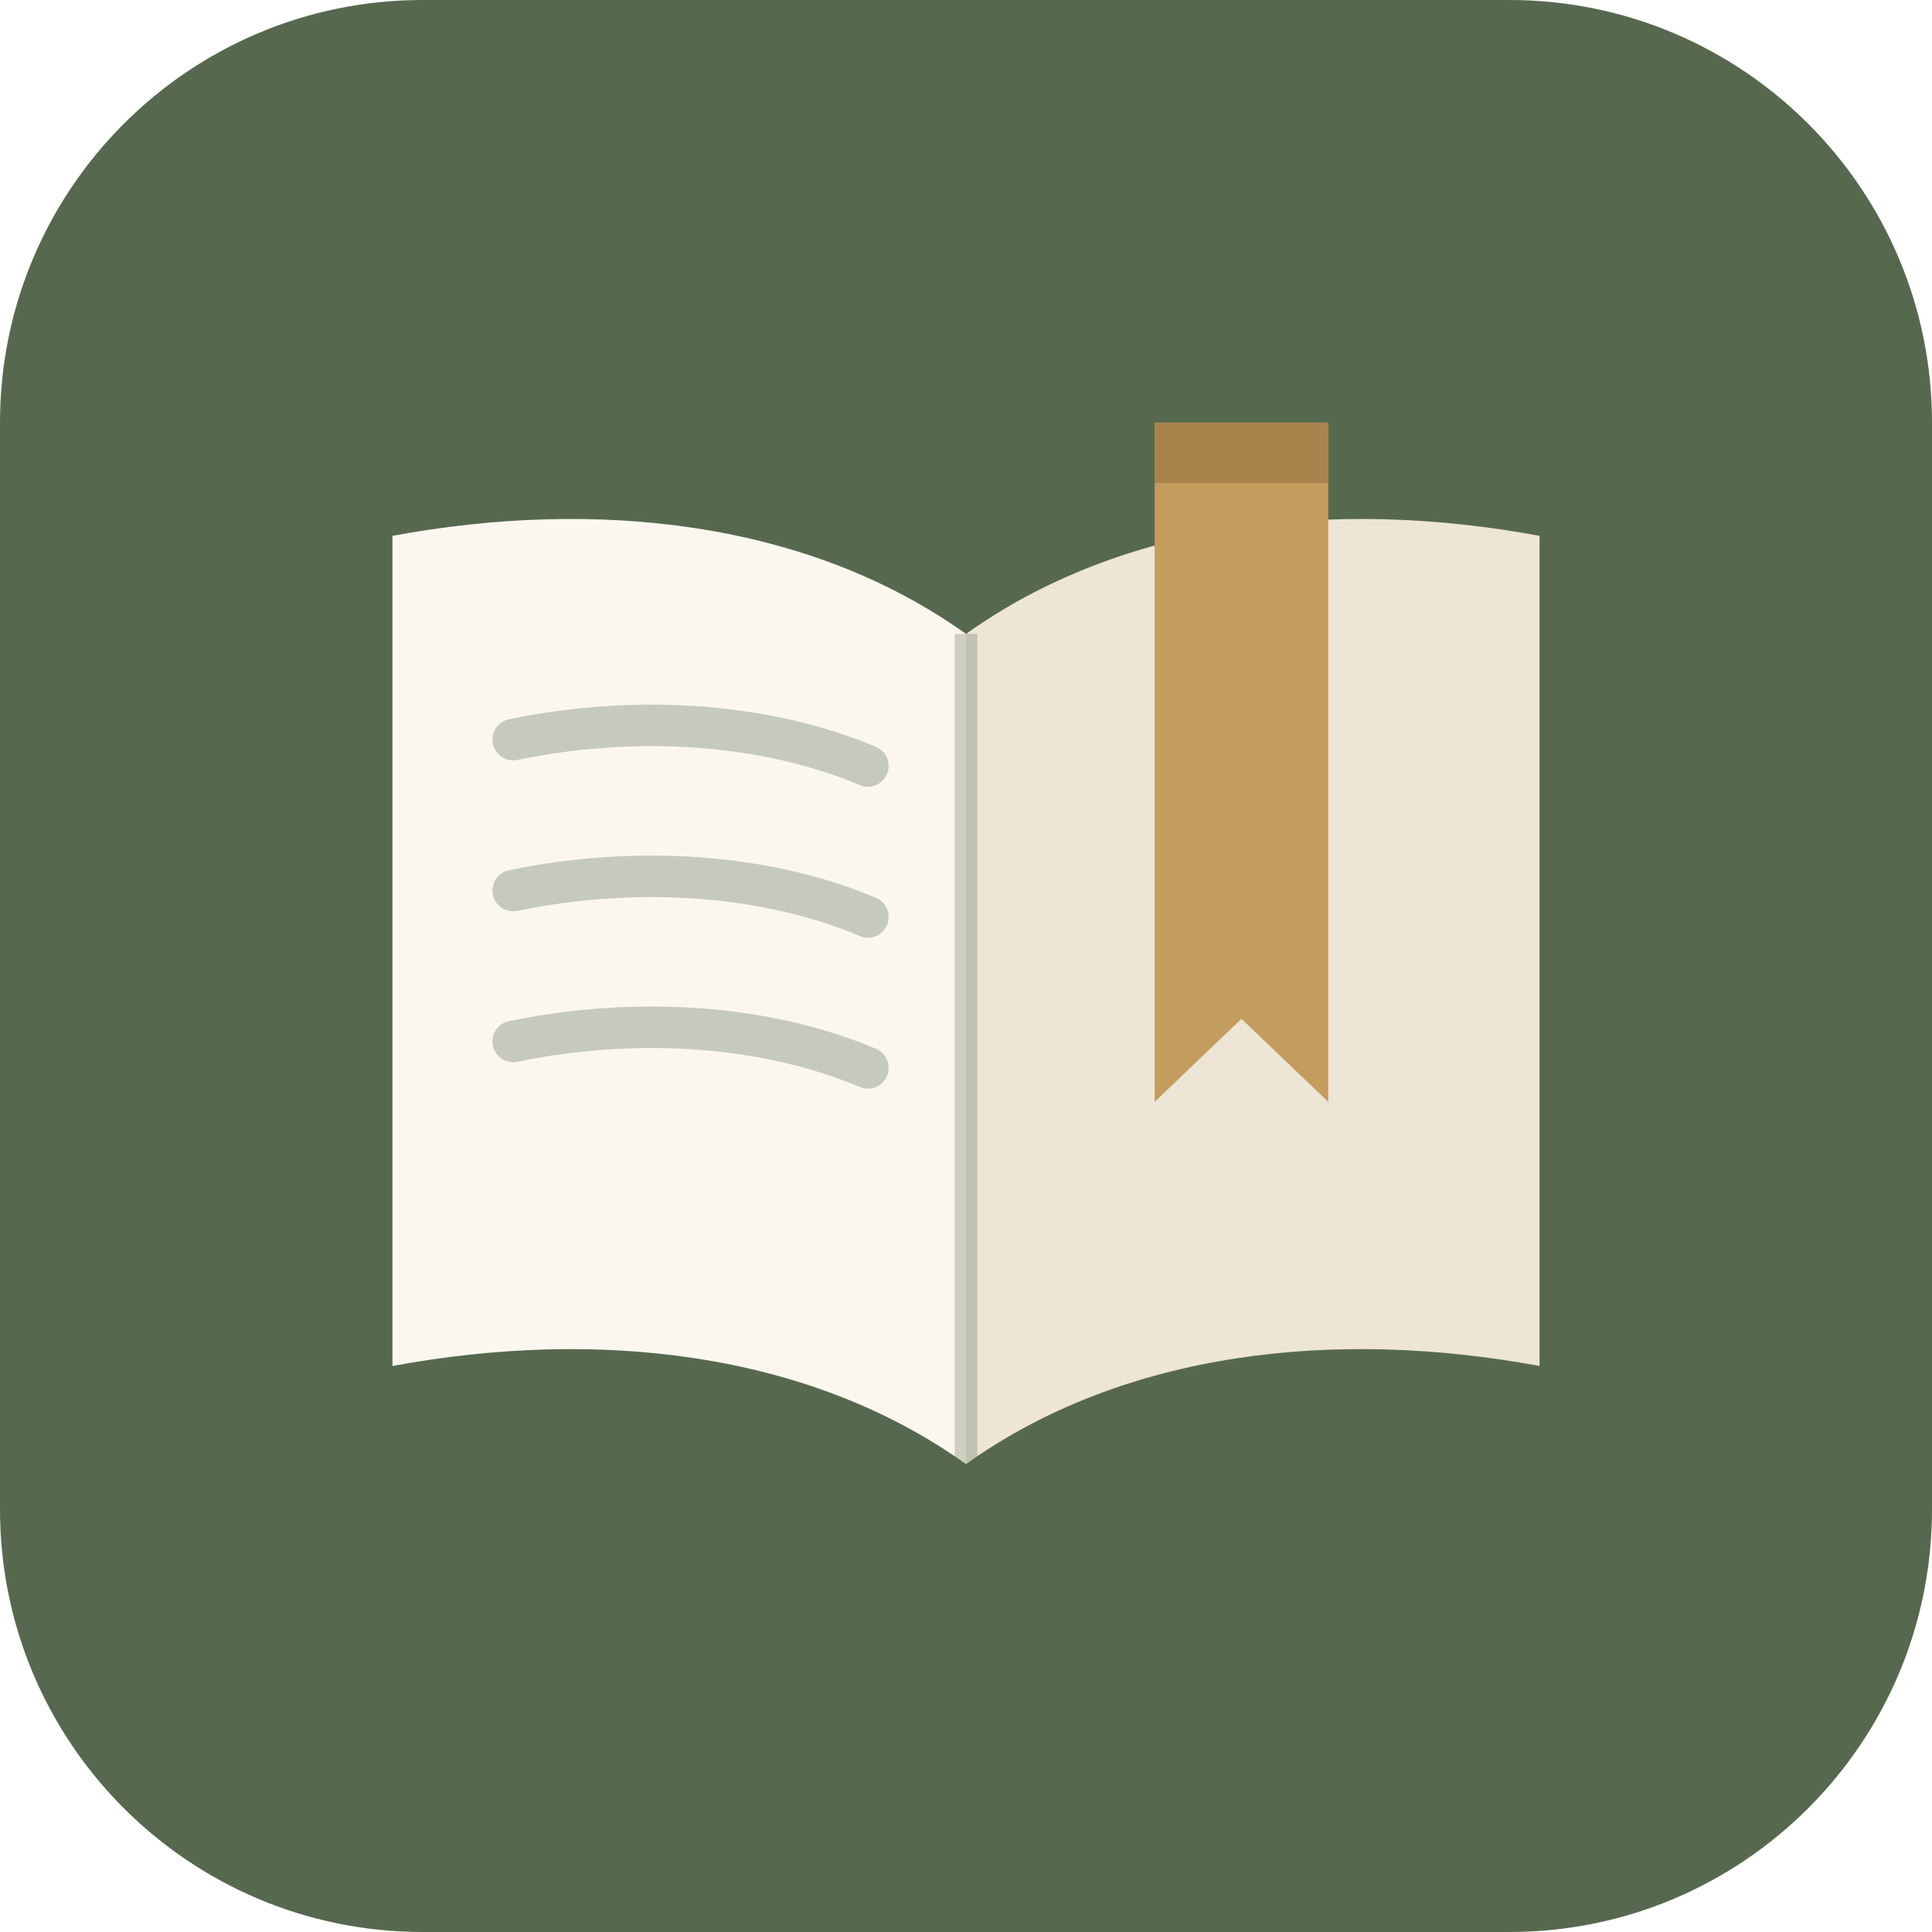
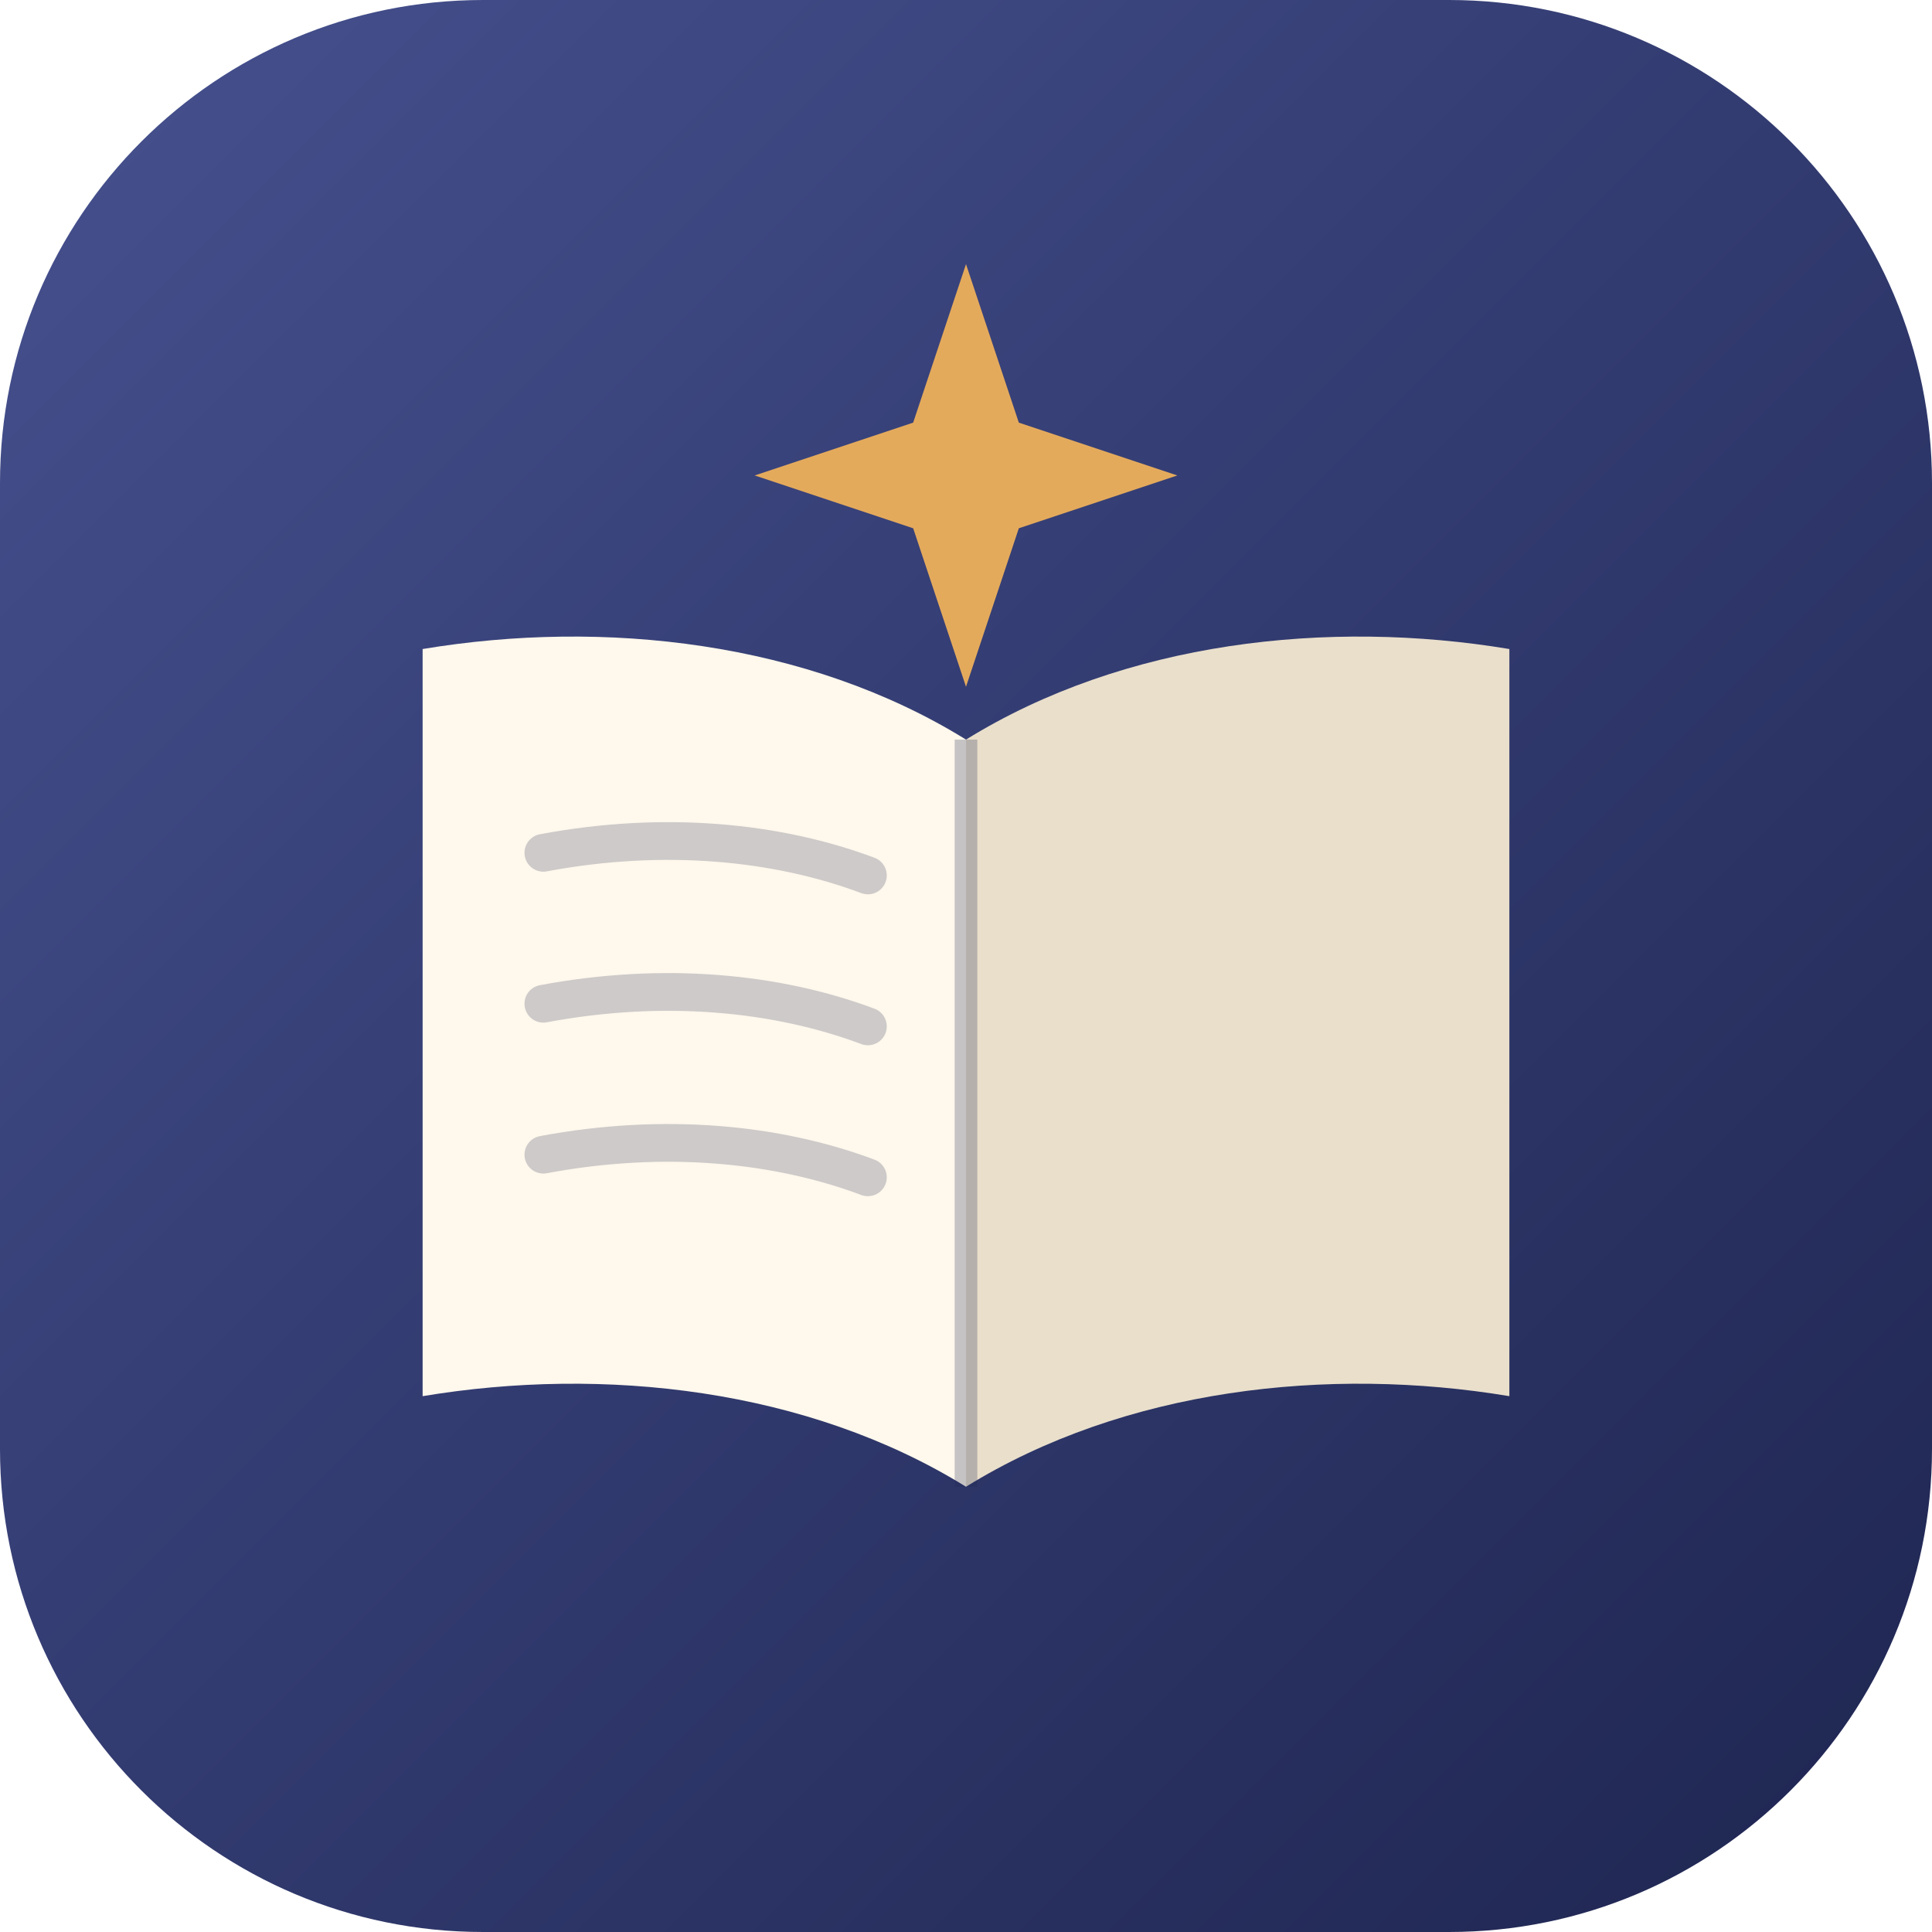
<svg xmlns="http://www.w3.org/2000/svg" viewBox="0 0 512 512">
-   <rect width="512" height="512" rx="112" fill="#56694F" />
-   <path d="M256 168 C 214 138, 158 132, 104 142 L 104 362 C 158 352, 214 358, 256 388 Z" fill="#FBF7EF" />
-   <path d="M256 168 C 298 138, 354 132, 408 142 L 408 362 C 354 352, 298 358, 256 388 Z" fill="#EDE5D5" />
-   <path d="M256 168 L 256 388" stroke="#56694F" stroke-opacity=".28" stroke-width="6" />
-   <g fill="none" stroke="#56694F" stroke-opacity=".32" stroke-width="11" stroke-linecap="round">
-     <path d="M136 196 C 170 189, 204 192, 230 203" />
-     <path d="M136 236 C 170 229, 204 232, 230 243" />
-     <path d="M136 276 C 170 269, 204 272, 230 283" />
+   <defs>
+     <linearGradient id="g" x1="0" y1="0" x2="1" y2="1">
+       <stop offset="0" stop-color="#46518F" />
+       <stop offset="1" stop-color="#1E2550" />
+     </linearGradient>
+   </defs>
+   <rect width="512" height="512" rx="128" fill="url(#g)" />
+   <path d="M256 196 C 214 170, 160 164, 112 172 L 112 370 C 160 362, 214 368, 256 394 Z" fill="#FFF8EC" />
+   <path d="M256 196 C 298 170, 352 164, 400 172 L 400 370 C 352 362, 298 368, 256 394 Z" fill="#E9DFCB" />
+   <path d="M256 196 L 256 394" stroke="#1E2550" stroke-opacity=".25" stroke-width="6" />
+   <g fill="none" stroke="#1E2550" stroke-opacity=".22" stroke-width="10" stroke-linecap="round">
+     <path d="M144 226 C 176 220, 206 223, 230 232" />
+     <path d="M144 266 C 176 260, 206 263, 230 272" />
+     <path d="M144 306 C 176 300, 206 303, 230 312" />
  </g>
-   <path d="M306 112 L 352 112 L 352 292 L 329 270 L 306 292 Z" fill="#C39C5E" />
-   <path d="M306 112 L 352 112 L 352 128 L 306 128 Z" fill="#A8844C" />
+   <path d="M256 70 L 270 112 L 312 126 L 270 140 L 256 182 L 242 140 L 200 126 L 242 112 Z" fill="#E4AA5C" />
</svg>
